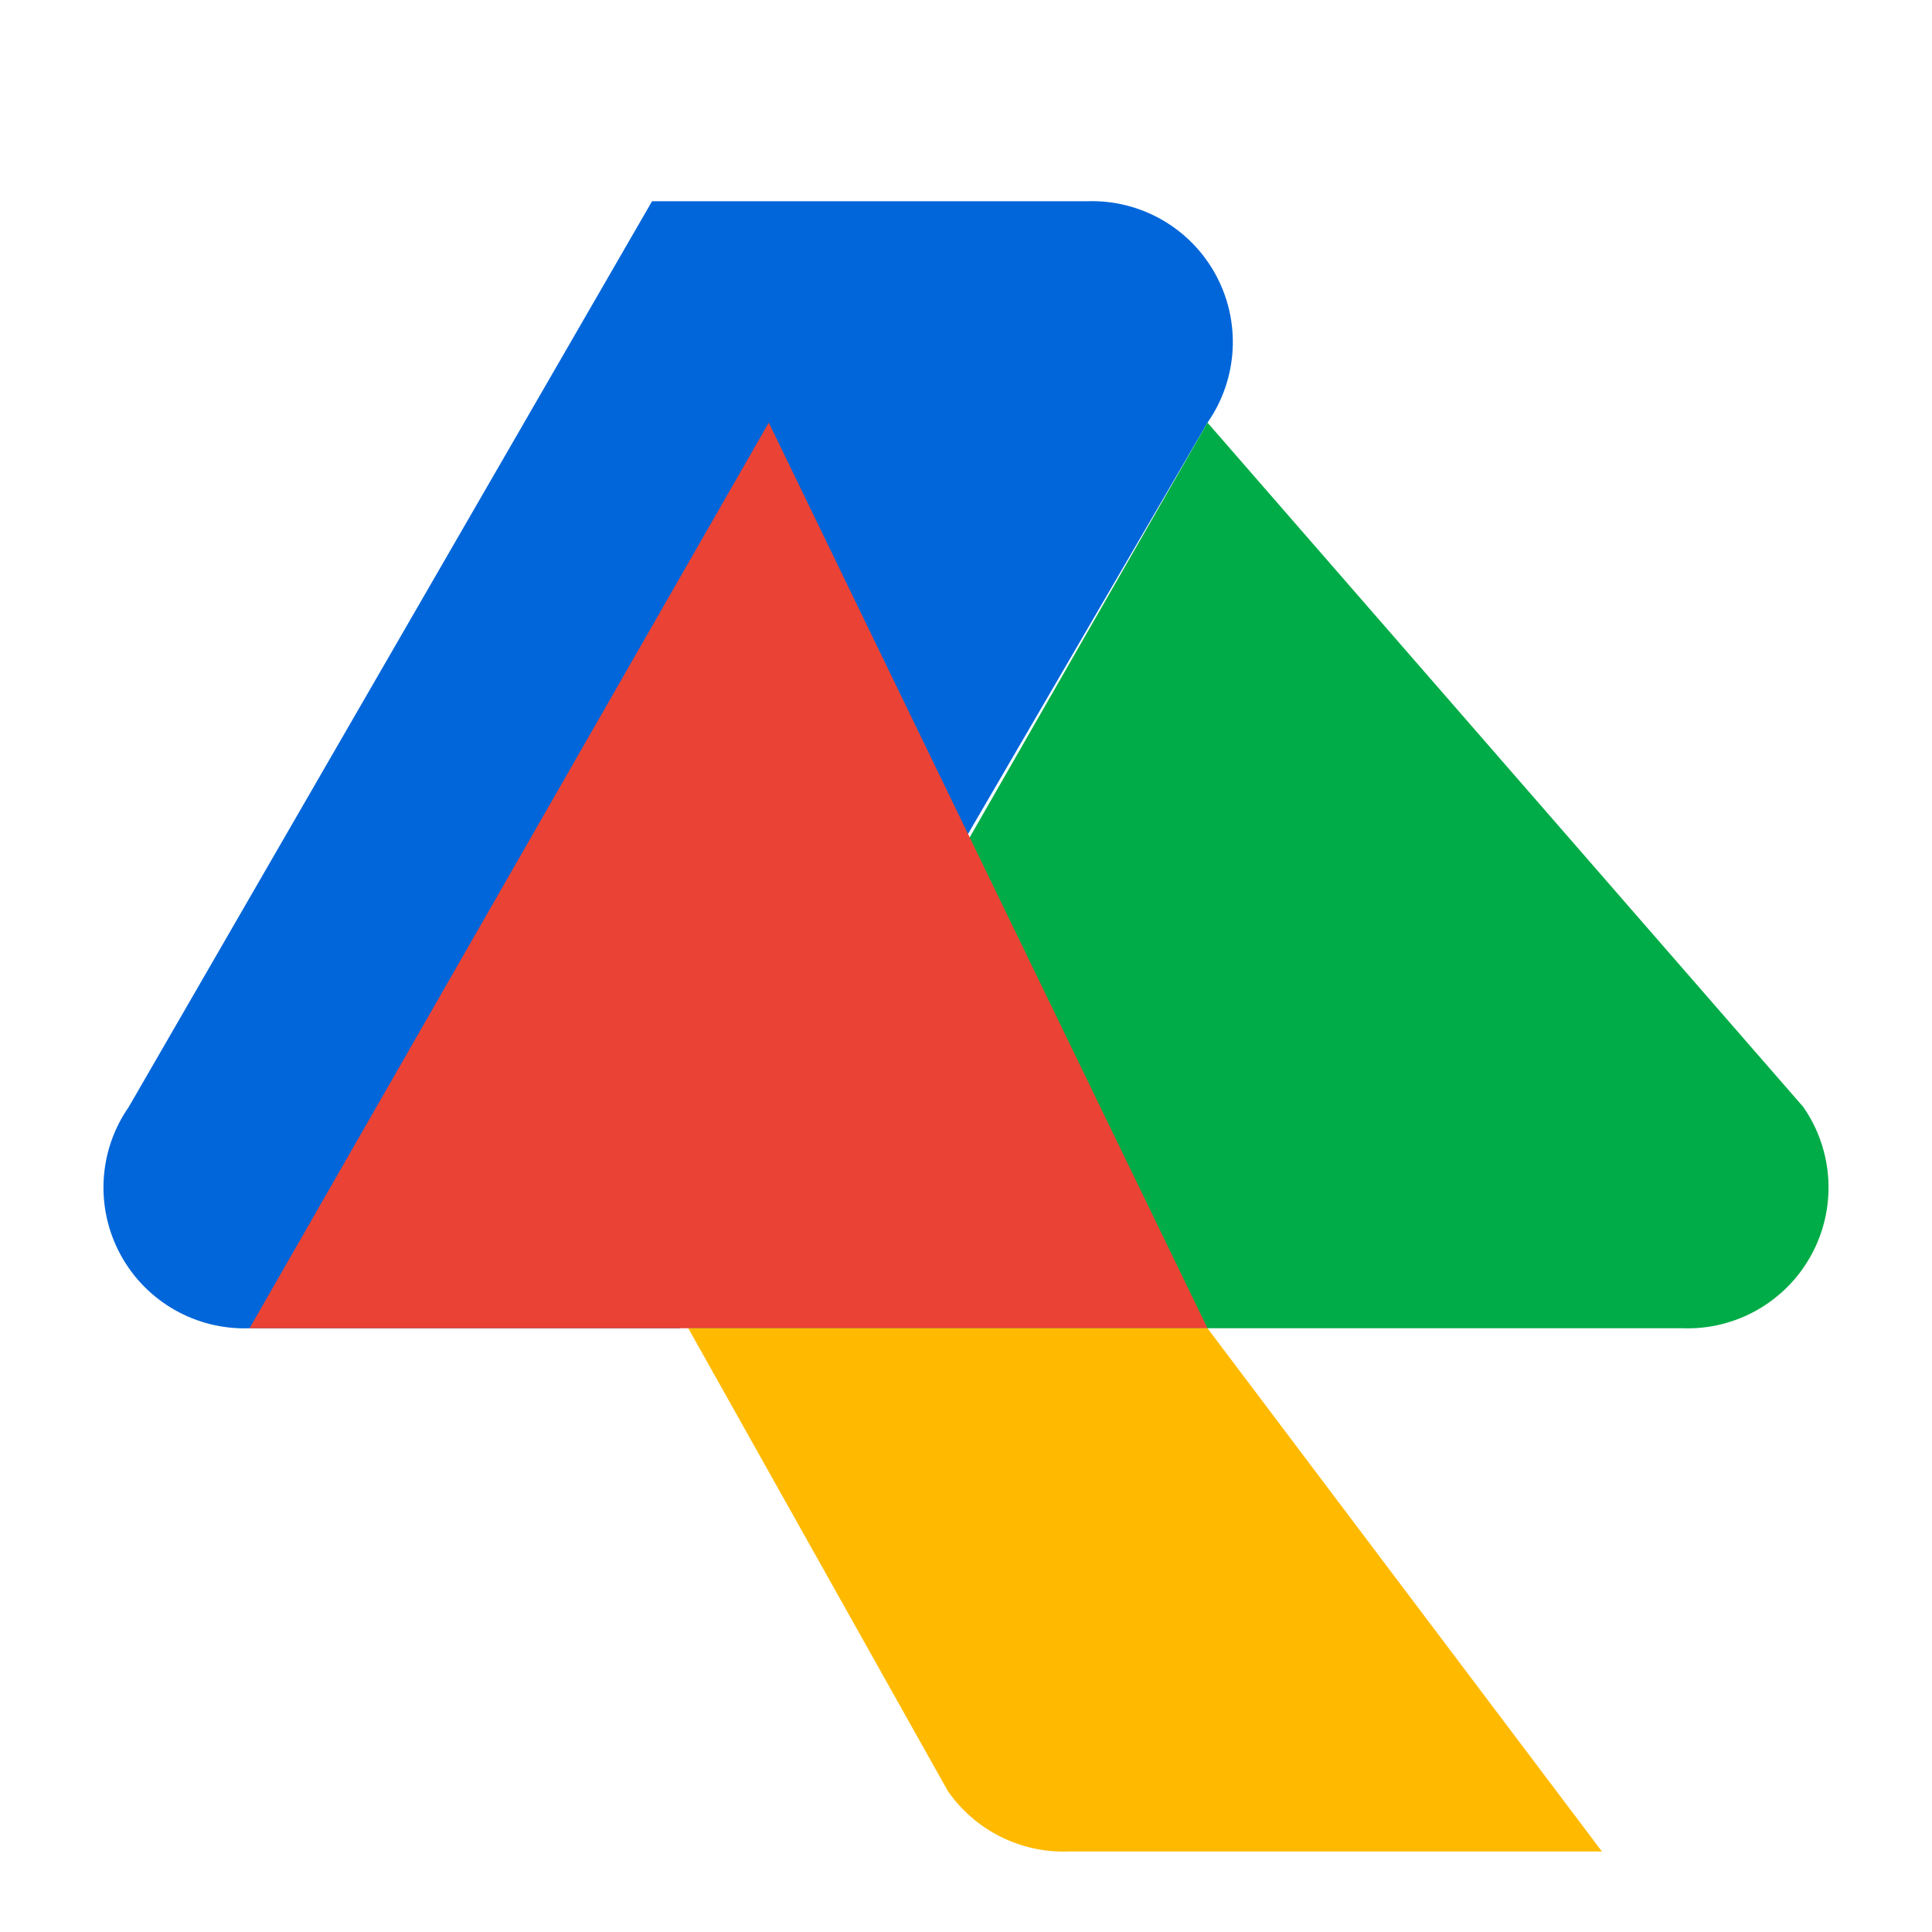
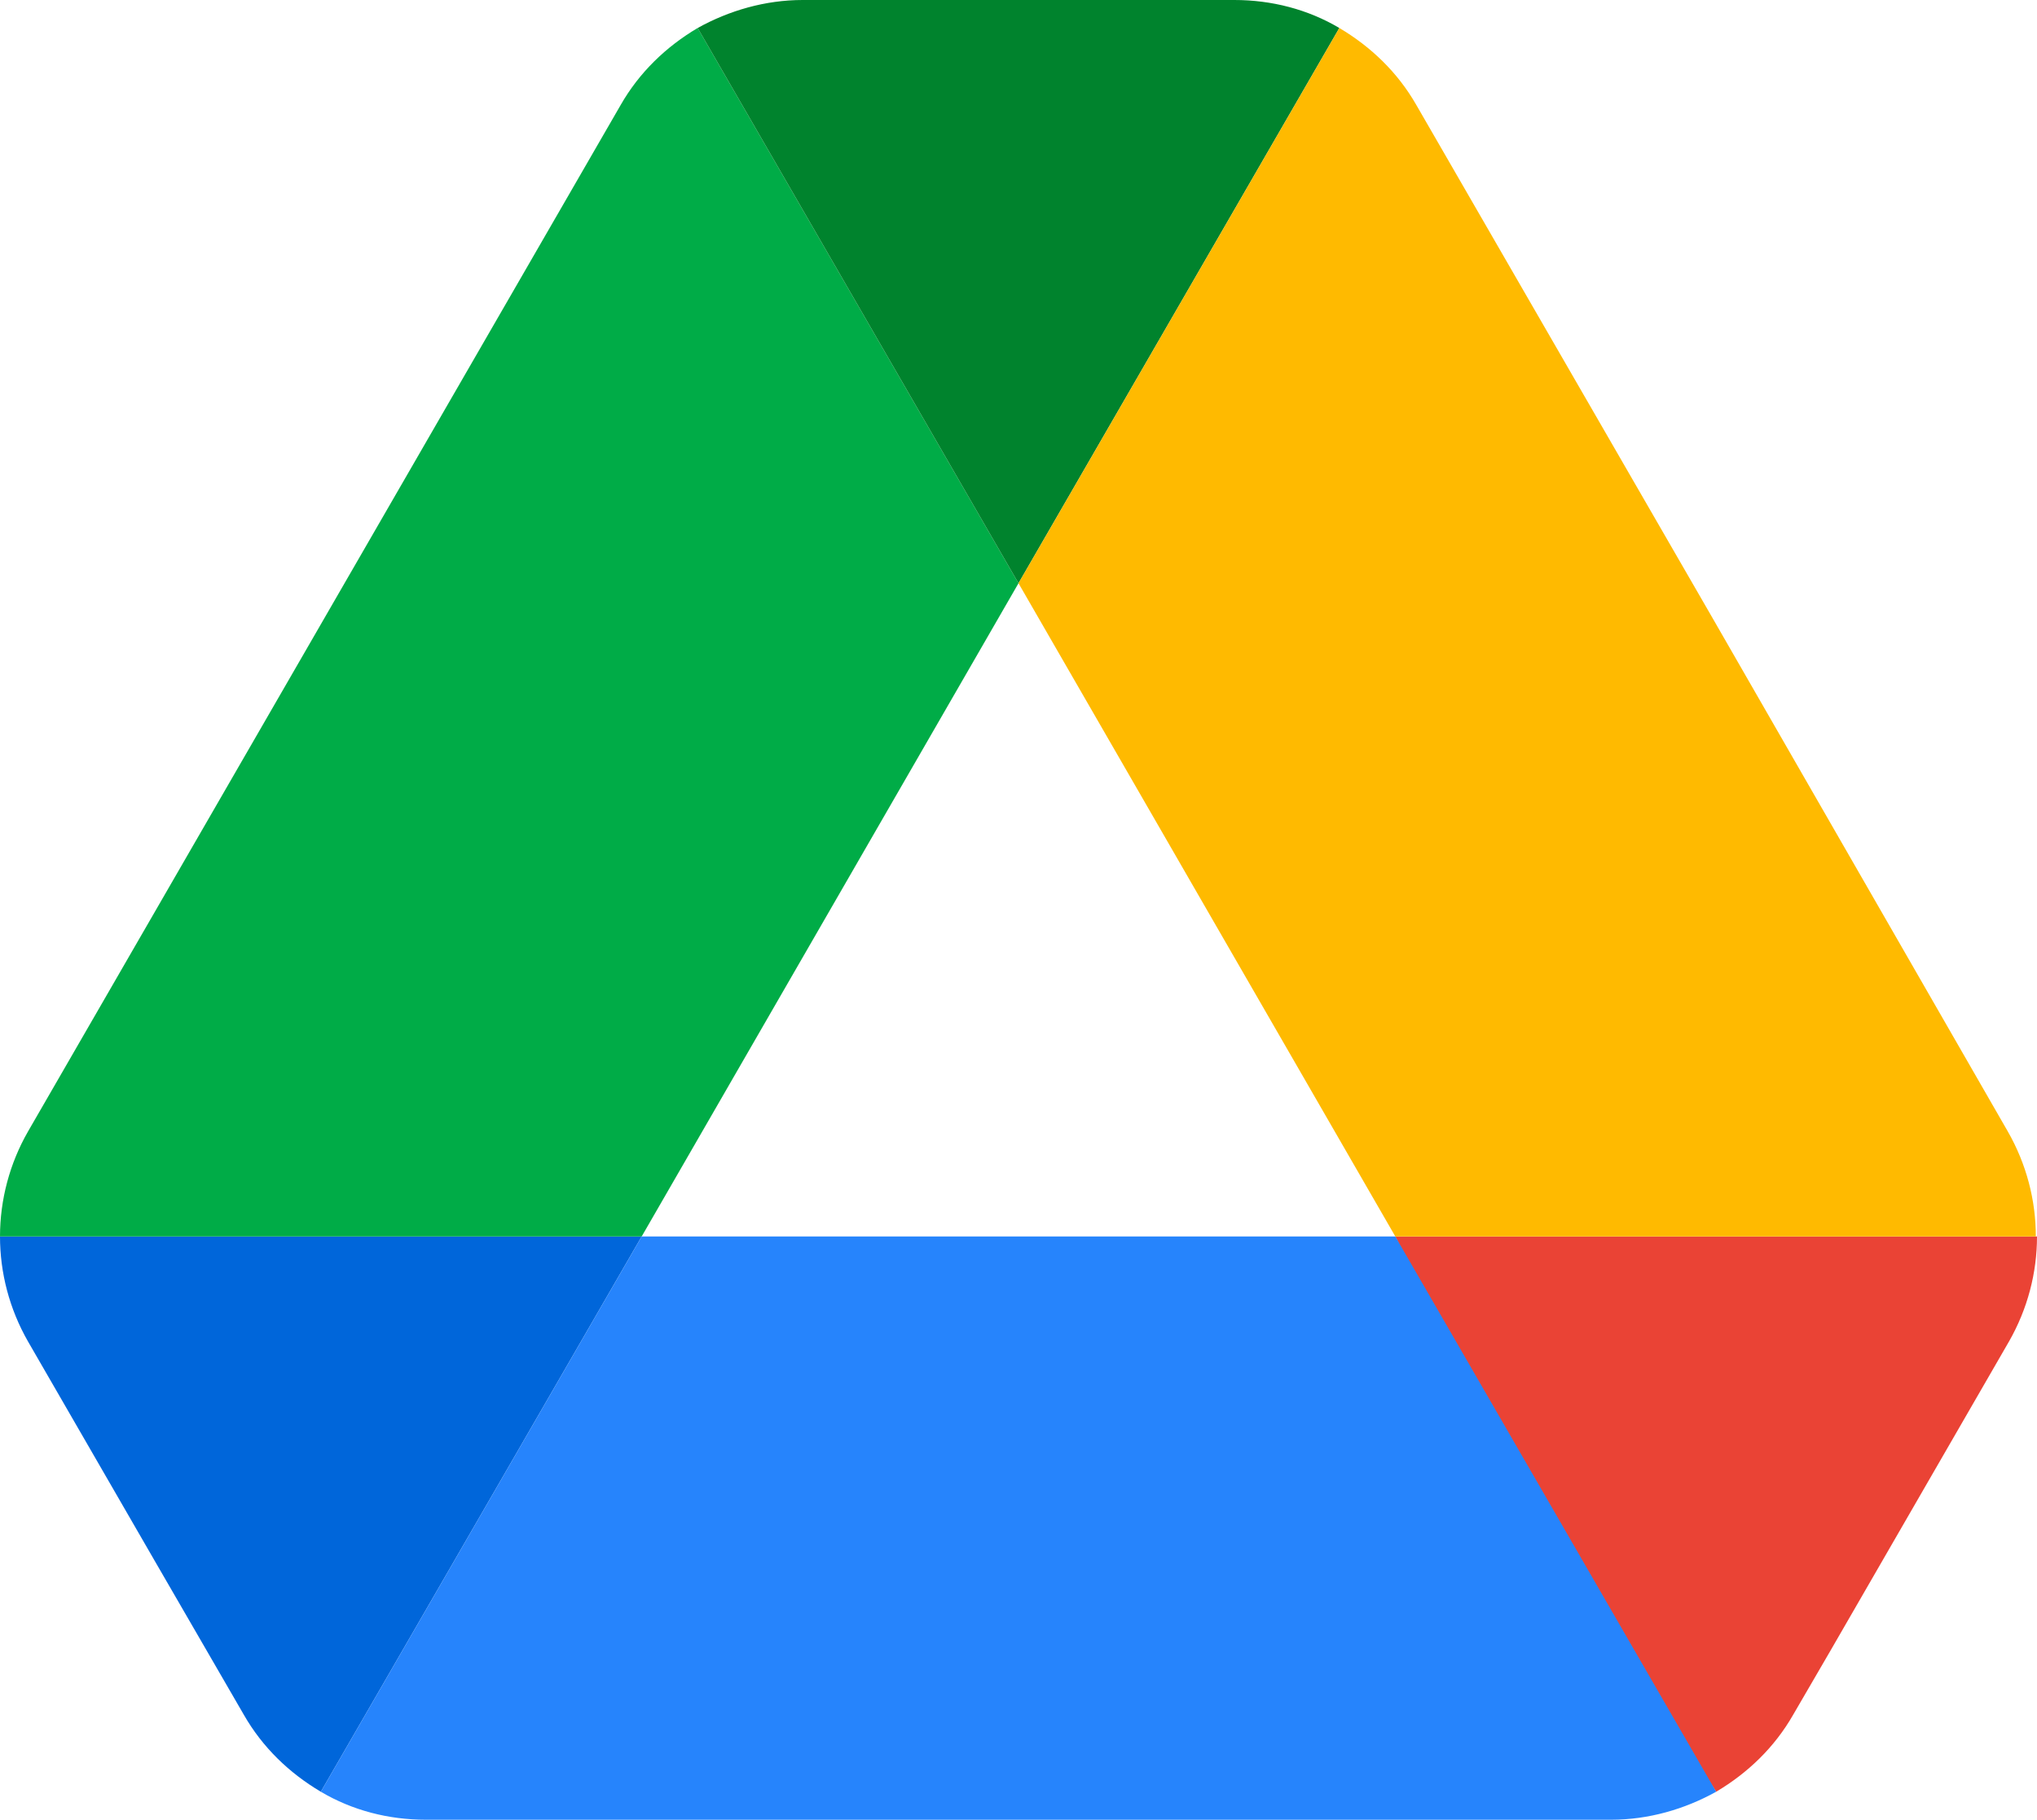
- <svg xmlns="http://www.w3.org/2000/svg" role="img" viewBox="0 0 24 24">
-   <path d="M8.1 2.5 1.6 13.75A1.75 1.75 0 0 0 3.1 16.5h5.35L15 5.25A1.75 1.75 0 0 0 13.5 2.5H8.1z" fill="#0066DA" />
-   <path d="M15 5.25 8.55 16.5H20.9a1.75 1.75 0 0 0 1.5-2.75L15 5.25z" fill="#00AC47" />
-   <path d="M3.1 16.5 9.55 5.25 15 16.5H3.1z" fill="#EA4335" />
-   <path d="m8.55 16.5 3.225 5.75a1.75 1.75 0 0 0 1.5.75h6.625L15 16.5H8.55z" fill="#FFBA00" />
+ <svg xmlns="http://www.w3.org/2000/svg" viewBox="0 0 87.3 78">
+   <path d="m6.6 66.85 3.85 6.65c.8 1.4 1.95 2.5 3.3 3.3l13.75-23.8h-27.5c0 1.55.4 3.1 1.2 4.5z" fill="#0066da" />
+   <path d="m43.65 25-13.75-23.8c-1.35.8-2.5 1.9-3.3 3.3l-25.4 44a9.06 9.06 0 0 0-1.2 4.5h27.5z" fill="#00ac47" />
+   <path d="m73.55 76.8c1.35-.8 2.5-1.9 3.3-3.3l1.6-2.75 7.65-13.25c.8-1.4 1.2-2.95 1.2-4.5h-27.502l5.852 11.5z" fill="#ea4335" />
+   <path d="m43.65 25 13.75-23.8c-1.35-.8-2.9-1.2-4.5-1.2h-18.5c-1.6 0-3.15.45-4.5 1.2z" fill="#00832d" />
+   <path d="m59.8 53h-32.3l-13.75 23.8c1.35.8 2.9 1.2 4.5 1.2h50.8c1.6 0 3.15-.45 4.5-1.2z" fill="#2684fc" />
+   <path d="m73.4 26.5-12.7-22c-.8-1.4-1.95-2.5-3.3-3.3l-13.75 23.8 16.15 28h27.45c0-1.55-.4-3.1-1.2-4.5z" fill="#ffba00" />
</svg>
